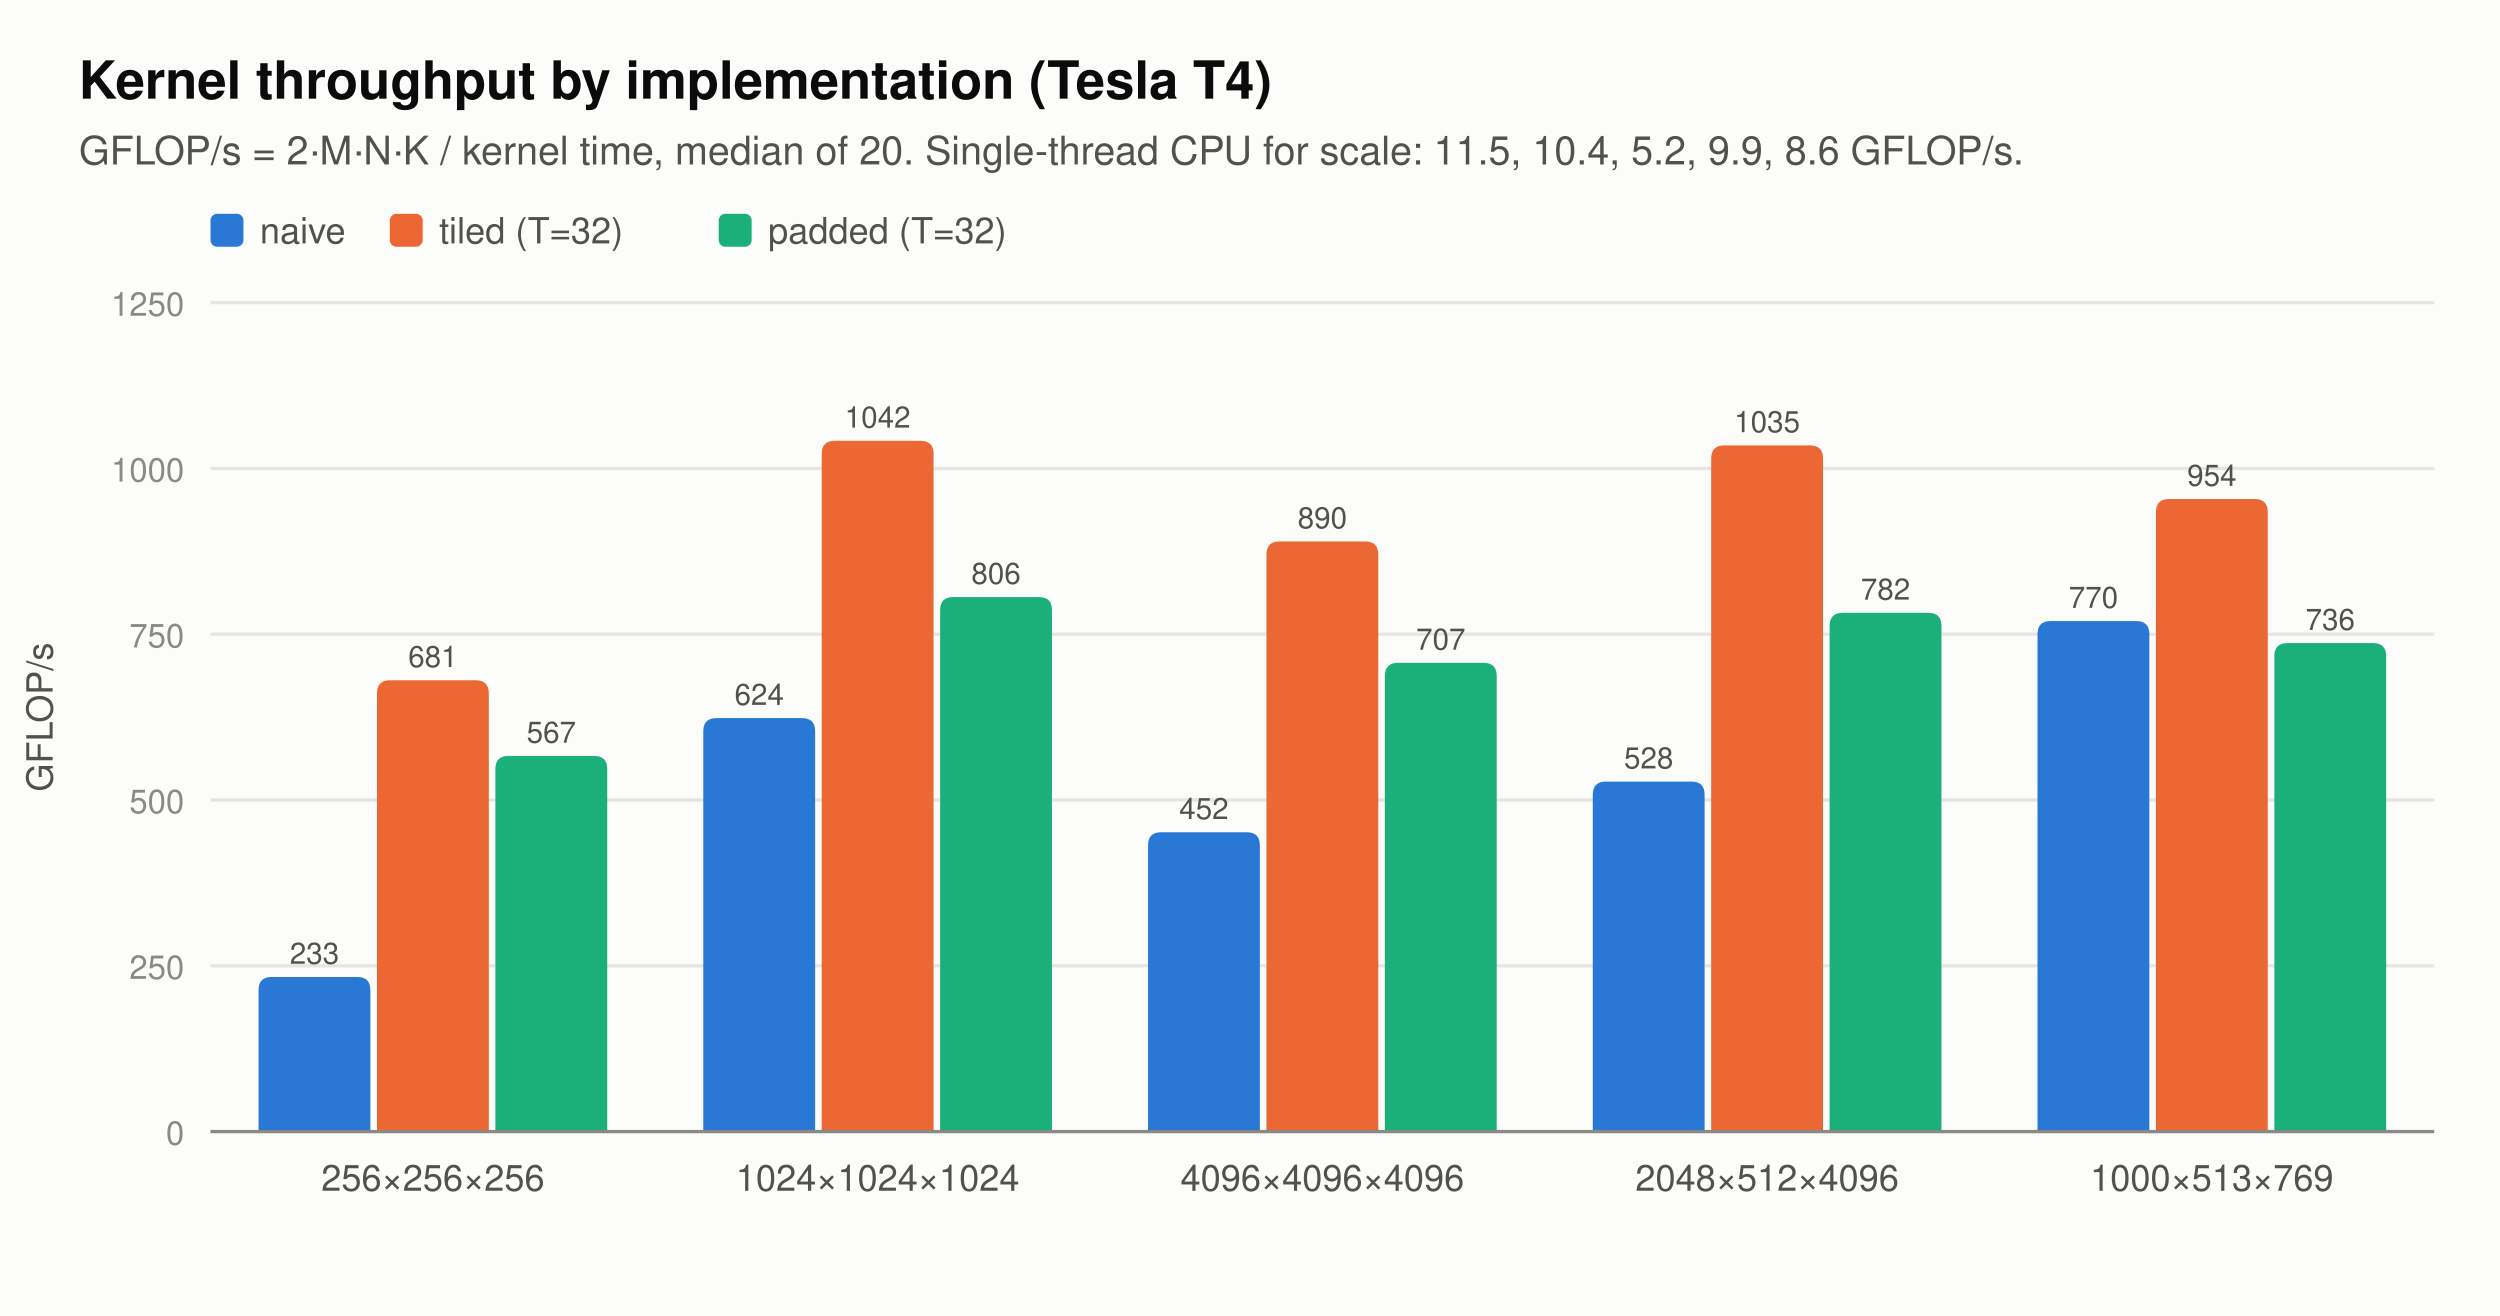
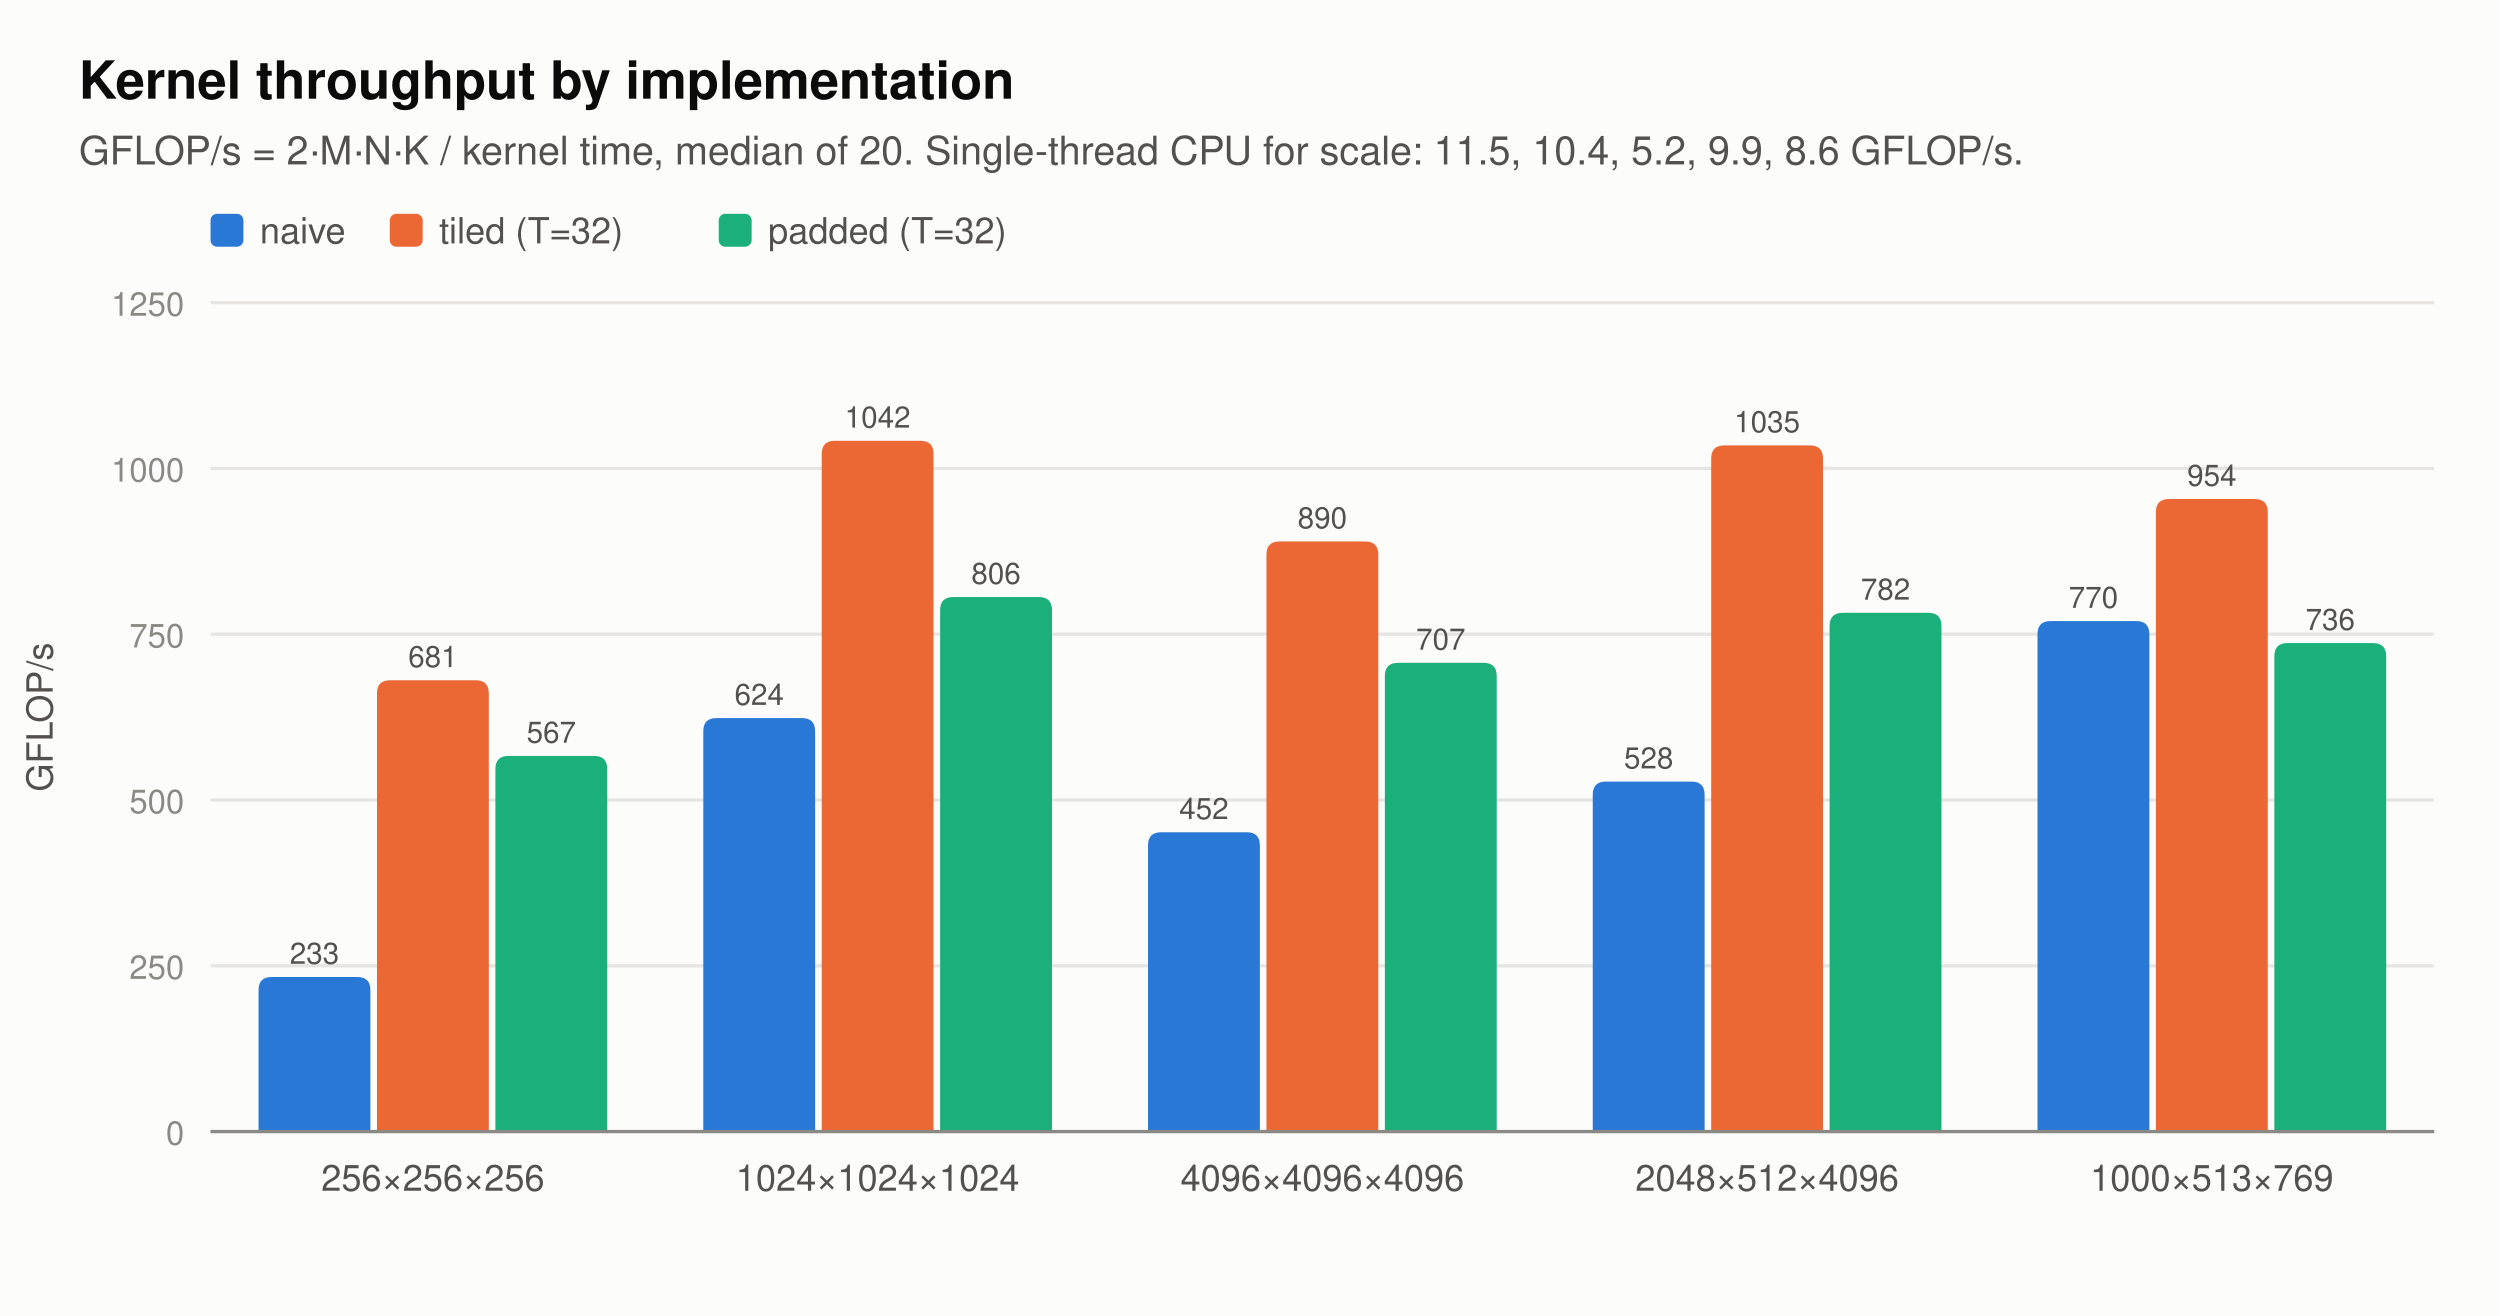
<svg xmlns="http://www.w3.org/2000/svg" width="760" height="400" viewBox="0 0 760 400">
  <rect width="100%" height="100%" fill="#fcfcfb" />
-   <text x="24.0" y="30.0" font-family="Helvetica, Arial, sans-serif" font-size="16" fill="#0b0b0b" text-anchor="start" font-weight="600">Kernel throughput by implementation (Tesla T4)</text>
+   <text x="24.0" y="30.0" font-family="Helvetica, Arial, sans-serif" font-size="16" fill="#0b0b0b" text-anchor="start" font-weight="600">Kernel throughput by implementation</text>
  <text x="24.0" y="50.0" font-family="Helvetica, Arial, sans-serif" font-size="12" fill="#52514e" text-anchor="start" font-weight="400">GFLOP/s = 2·M·N·K / kernel time, median of 20. Single-thread CPU for scale: 11.5, 10.4, 5.2, 9.9, 8.6 GFLOP/s.</text>
  <rect x="64" y="65" width="10" height="10" rx="2" fill="#2a78d6" />
  <text x="79.0" y="74.0" font-family="Helvetica, Arial, sans-serif" font-size="11" fill="#52514e" text-anchor="start" font-weight="400">naive</text>
  <rect x="118.5" y="65" width="10" height="10" rx="2" fill="#eb6834" />
  <text x="133.5" y="74.0" font-family="Helvetica, Arial, sans-serif" font-size="11" fill="#52514e" text-anchor="start" font-weight="400">tiled (T=32)</text>
  <rect x="218.5" y="65" width="10" height="10" rx="2" fill="#1baf7a" />
  <text x="233.5" y="74.0" font-family="Helvetica, Arial, sans-serif" font-size="11" fill="#52514e" text-anchor="start" font-weight="400">padded (T=32)</text>
  <line x1="64" x2="740" y1="344.0" y2="344.0" stroke="#e6e5e1" stroke-width="1" />
  <text x="56.0" y="348.0" font-family="Helvetica, Arial, sans-serif" font-size="10" fill="#8a8984" text-anchor="end" font-weight="400">0</text>
  <line x1="64" x2="740" y1="293.6" y2="293.6" stroke="#e6e5e1" stroke-width="1" />
  <text x="56.0" y="297.6" font-family="Helvetica, Arial, sans-serif" font-size="10" fill="#8a8984" text-anchor="end" font-weight="400">250</text>
  <line x1="64" x2="740" y1="243.2" y2="243.2" stroke="#e6e5e1" stroke-width="1" />
  <text x="56.0" y="247.2" font-family="Helvetica, Arial, sans-serif" font-size="10" fill="#8a8984" text-anchor="end" font-weight="400">500</text>
  <line x1="64" x2="740" y1="192.8" y2="192.8" stroke="#e6e5e1" stroke-width="1" />
  <text x="56.0" y="196.8" font-family="Helvetica, Arial, sans-serif" font-size="10" fill="#8a8984" text-anchor="end" font-weight="400">750</text>
  <line x1="64" x2="740" y1="142.4" y2="142.4" stroke="#e6e5e1" stroke-width="1" />
  <text x="56.0" y="146.4" font-family="Helvetica, Arial, sans-serif" font-size="10" fill="#8a8984" text-anchor="end" font-weight="400">1000</text>
  <line x1="64" x2="740" y1="92.0" y2="92.0" stroke="#e6e5e1" stroke-width="1" />
  <text x="56.0" y="96.0" font-family="Helvetica, Arial, sans-serif" font-size="10" fill="#8a8984" text-anchor="end" font-weight="400">1250</text>
  <text x="16.0" y="218.0" font-family="Helvetica, Arial, sans-serif" font-size="11" fill="#52514e" text-anchor="middle" font-weight="400" transform="rotate(-90 16 218.0)">GFLOP/s</text>
  <path d="M78.6,344.0 V301.0 Q78.6,297.0 82.6,297.0 H108.6 Q112.6,297.0 112.6,301.0 V344.0 Z" fill="#2a78d6" />
  <text x="95.6" y="293.0" font-family="Helvetica, Arial, sans-serif" font-size="9" fill="#52514e" text-anchor="middle" font-weight="400">233</text>
  <path d="M114.6,344.0 V210.8 Q114.6,206.8 118.6,206.8 H144.6 Q148.6,206.8 148.6,210.8 V344.0 Z" fill="#eb6834" />
  <text x="131.6" y="202.8" font-family="Helvetica, Arial, sans-serif" font-size="9" fill="#52514e" text-anchor="middle" font-weight="400">681</text>
  <path d="M150.6,344.0 V233.8 Q150.6,229.8 154.6,229.8 H180.6 Q184.6,229.8 184.6,233.8 V344.0 Z" fill="#1baf7a" />
  <text x="167.6" y="225.8" font-family="Helvetica, Arial, sans-serif" font-size="9" fill="#52514e" text-anchor="middle" font-weight="400">567</text>
  <text x="131.6" y="362.0" font-family="Helvetica, Arial, sans-serif" font-size="11" fill="#52514e" text-anchor="middle" font-weight="400">256×256×256</text>
  <path d="M213.8,344.0 V222.3 Q213.8,218.3 217.8,218.3 H243.8 Q247.8,218.3 247.8,222.3 V344.0 Z" fill="#2a78d6" />
  <text x="230.8" y="214.3" font-family="Helvetica, Arial, sans-serif" font-size="9" fill="#52514e" text-anchor="middle" font-weight="400">624</text>
  <path d="M249.8,344.0 V138.0 Q249.8,134.0 253.8,134.0 H279.8 Q283.8,134.0 283.8,138.0 V344.0 Z" fill="#eb6834" />
  <text x="266.8" y="130.0" font-family="Helvetica, Arial, sans-serif" font-size="9" fill="#52514e" text-anchor="middle" font-weight="400">1042</text>
  <path d="M285.8,344.0 V185.5 Q285.8,181.5 289.8,181.5 H315.8 Q319.8,181.5 319.8,185.5 V344.0 Z" fill="#1baf7a" />
  <text x="302.8" y="177.5" font-family="Helvetica, Arial, sans-serif" font-size="9" fill="#52514e" text-anchor="middle" font-weight="400">806</text>
  <text x="266.8" y="362.0" font-family="Helvetica, Arial, sans-serif" font-size="11" fill="#52514e" text-anchor="middle" font-weight="400">1024×1024×1024</text>
  <path d="M349.0,344.0 V257.0 Q349.0,253.0 353.0,253.0 H379.0 Q383.0,253.0 383.0,257.0 V344.0 Z" fill="#2a78d6" />
  <text x="366.0" y="249.0" font-family="Helvetica, Arial, sans-serif" font-size="9" fill="#52514e" text-anchor="middle" font-weight="400">452</text>
  <path d="M385.0,344.0 V168.6 Q385.0,164.6 389.0,164.6 H415.0 Q419.0,164.6 419.0,168.6 V344.0 Z" fill="#eb6834" />
  <text x="402.0" y="160.6" font-family="Helvetica, Arial, sans-serif" font-size="9" fill="#52514e" text-anchor="middle" font-weight="400">890</text>
  <path d="M421.0,344.0 V205.5 Q421.0,201.5 425.0,201.5 H451.0 Q455.0,201.5 455.0,205.5 V344.0 Z" fill="#1baf7a" />
  <text x="438.0" y="197.5" font-family="Helvetica, Arial, sans-serif" font-size="9" fill="#52514e" text-anchor="middle" font-weight="400">707</text>
  <text x="402.0" y="362.0" font-family="Helvetica, Arial, sans-serif" font-size="11" fill="#52514e" text-anchor="middle" font-weight="400">4096×4096×4096</text>
  <path d="M484.2,344.0 V241.6 Q484.2,237.6 488.2,237.6 H514.2 Q518.2,237.6 518.2,241.6 V344.0 Z" fill="#2a78d6" />
  <text x="501.2" y="233.6" font-family="Helvetica, Arial, sans-serif" font-size="9" fill="#52514e" text-anchor="middle" font-weight="400">528</text>
  <path d="M520.2,344.0 V139.4 Q520.2,135.4 524.2,135.4 H550.2 Q554.2,135.4 554.2,139.4 V344.0 Z" fill="#eb6834" />
  <text x="537.2" y="131.4" font-family="Helvetica, Arial, sans-serif" font-size="9" fill="#52514e" text-anchor="middle" font-weight="400">1035</text>
  <path d="M556.2,344.0 V190.3 Q556.2,186.3 560.2,186.3 H586.2 Q590.2,186.3 590.2,190.3 V344.0 Z" fill="#1baf7a" />
  <text x="573.2" y="182.3" font-family="Helvetica, Arial, sans-serif" font-size="9" fill="#52514e" text-anchor="middle" font-weight="400">782</text>
  <text x="537.2" y="362.0" font-family="Helvetica, Arial, sans-serif" font-size="11" fill="#52514e" text-anchor="middle" font-weight="400">2048×512×4096</text>
  <path d="M619.4,344.0 V192.8 Q619.4,188.8 623.4,188.8 H649.4 Q653.4,188.8 653.4,192.8 V344.0 Z" fill="#2a78d6" />
  <text x="636.4" y="184.8" font-family="Helvetica, Arial, sans-serif" font-size="9" fill="#52514e" text-anchor="middle" font-weight="400">770</text>
  <path d="M655.4,344.0 V155.7 Q655.4,151.7 659.4,151.7 H685.4 Q689.4,151.7 689.4,155.7 V344.0 Z" fill="#eb6834" />
  <text x="672.4" y="147.7" font-family="Helvetica, Arial, sans-serif" font-size="9" fill="#52514e" text-anchor="middle" font-weight="400">954</text>
  <path d="M691.4,344.0 V199.5 Q691.4,195.5 695.4,195.5 H721.4 Q725.4,195.5 725.4,199.5 V344.0 Z" fill="#1baf7a" />
  <text x="708.4" y="191.5" font-family="Helvetica, Arial, sans-serif" font-size="9" fill="#52514e" text-anchor="middle" font-weight="400">736</text>
  <text x="672.4" y="362.0" font-family="Helvetica, Arial, sans-serif" font-size="11" fill="#52514e" text-anchor="middle" font-weight="400">1000×513×769</text>
  <line x1="64" x2="740" y1="344.0" y2="344.0" stroke="#8a8984" stroke-width="1" />
</svg>
